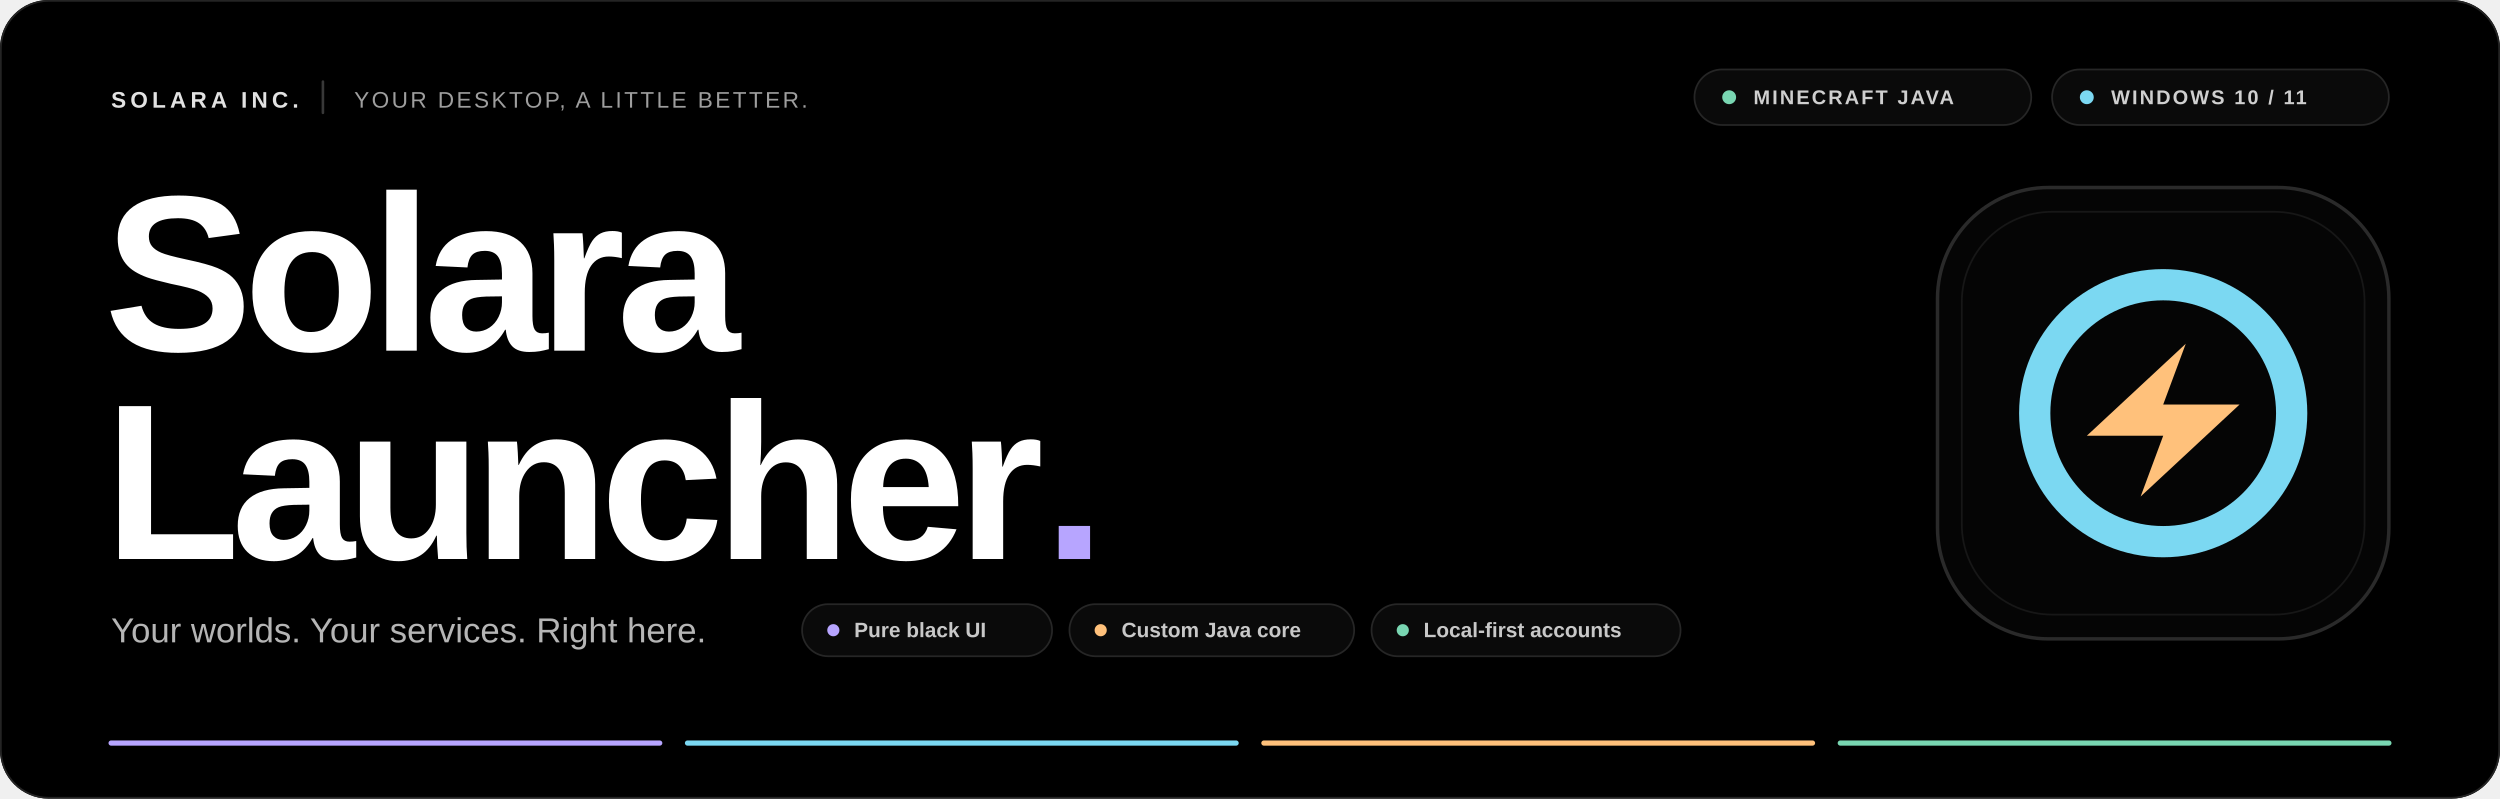
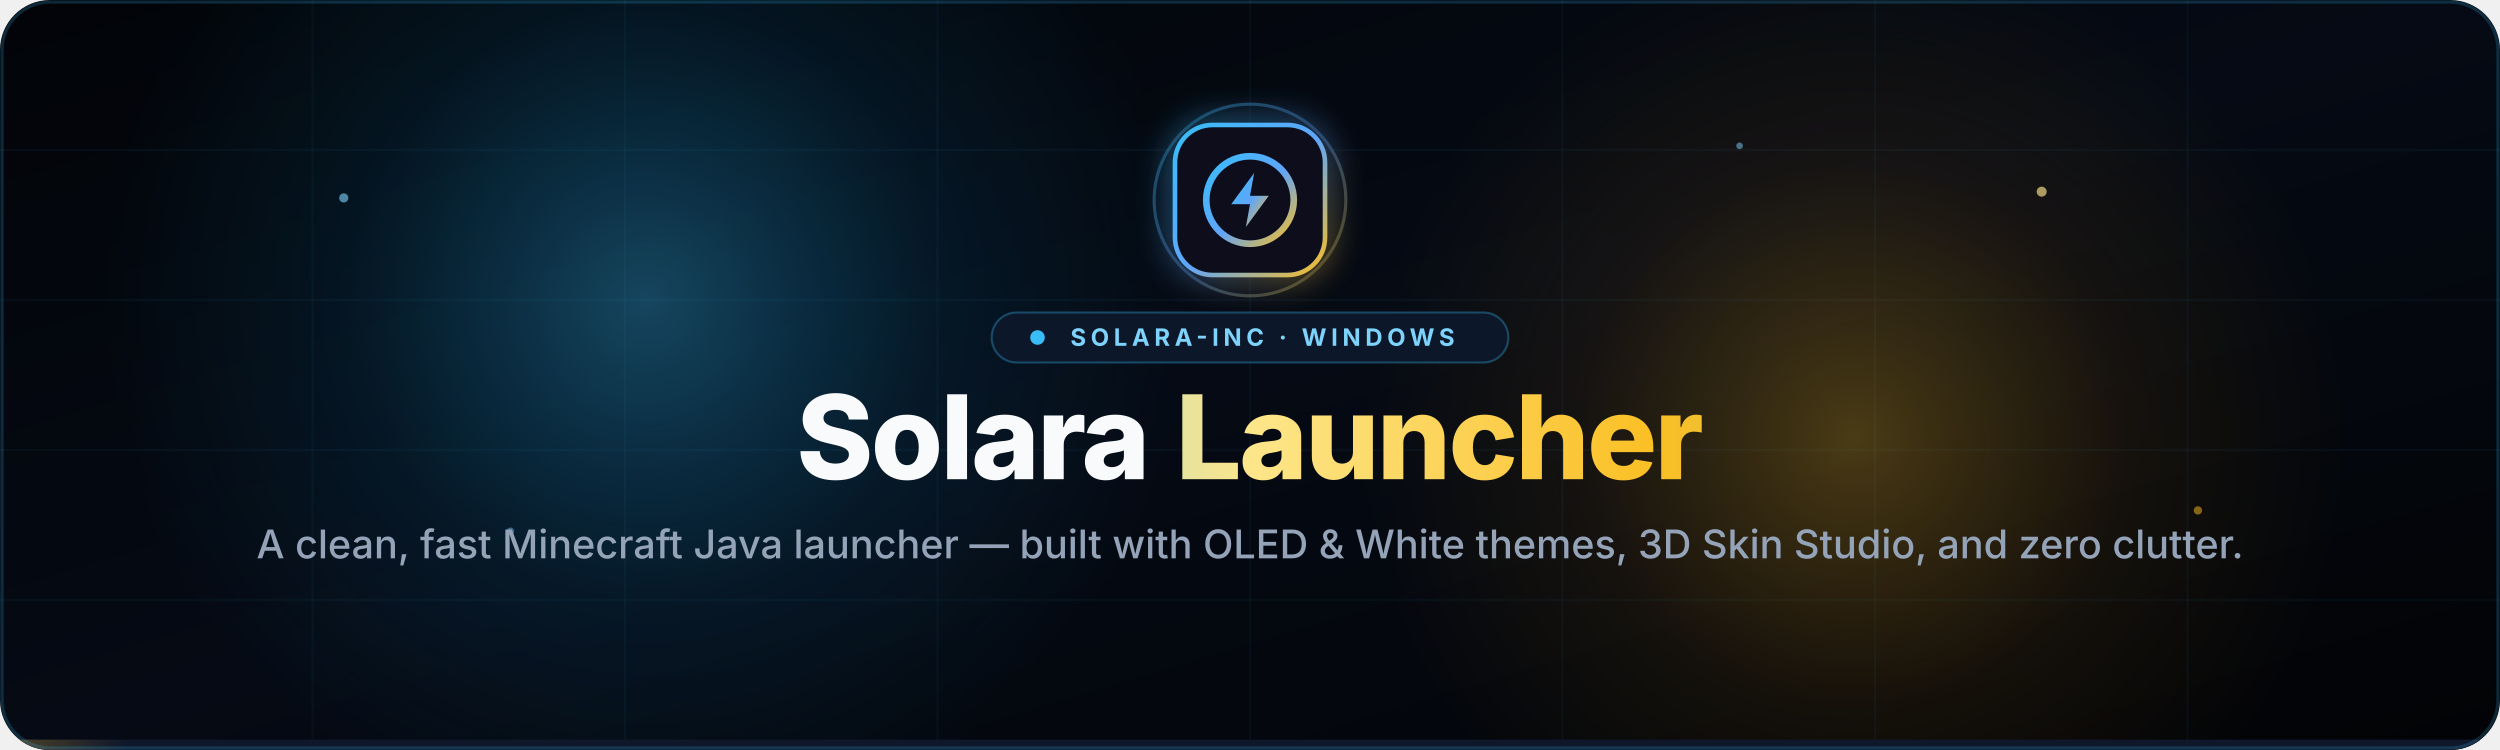
- <svg xmlns="http://www.w3.org/2000/svg" width="1440" height="460" viewBox="0 0 1440 460" fill="none" role="img" aria-labelledby="title description">
-   <rect width="1440" height="460" rx="28" fill="#000" />
-   <rect x=".5" y=".5" width="1439" height="459" rx="27.5" stroke="#242424" />
-   <g font-family="system-ui, -apple-system, 'Segoe UI', Arial, Helvetica, sans-serif">
-     <text x="64" y="62" fill="#E2E2E2" font-size="13" font-weight="700" letter-spacing="2.4">SOLARA INC.</text>
-     <path d="M186 47V65" stroke="#383838" stroke-width="1.5" stroke-linecap="round" />
-     <text x="204" y="62" fill="#9E9E9E" font-size="13" letter-spacing="1.4">YOUR DESKTOP, A LITTLE BETTER.</text>
-     <rect x="976" y="40" width="194" height="32" rx="16" fill="#0A0A0A" stroke="#262626" />
-     <circle cx="996" cy="56" r="4" fill="#79D6B2" />
-     <text x="1010" y="60" fill="#CFCFCF" font-size="11.5" font-weight="600" letter-spacing="1.2">MINECRAFT JAVA</text>
-     <rect x="1182" y="40" width="194" height="32" rx="16" fill="#0A0A0A" stroke="#262626" />
-     <circle cx="1202" cy="56" r="4" fill="#7BD8F2" />
-     <text x="1216" y="60" fill="#CFCFCF" font-size="11.5" font-weight="600" letter-spacing="1.2">WINDOWS 10 / 11</text>
-     <text x="60" y="202" fill="#FFF" font-size="128" font-weight="700" letter-spacing="-5">Solara</text>
-     <text x="60" y="322" fill="#FFF" font-size="128" font-weight="700" letter-spacing="-5">Launcher<tspan fill="#B7A5FF">.</tspan>
+ <svg xmlns="http://www.w3.org/2000/svg" viewBox="0 0 1200 360" width="1200" height="360" role="img" aria-label="Solara Launcher — fast, clean Minecraft Java launcher for Windows">
+   <defs>
+     <linearGradient id="bgGrad" x1="0%" y1="0%" x2="100%" y2="100%">
+       <stop offset="0%" stop-color="#020408" />
+       <stop offset="50%" stop-color="#050a14" />
+       <stop offset="100%" stop-color="#020305" />
+     </linearGradient>
+     <radialGradient id="cyanOrb" cx="50%" cy="50%" r="50%">
+       <stop offset="0%" stop-color="#38bdf8" stop-opacity="0.34" />
+       <stop offset="55%" stop-color="#0ea5e9" stop-opacity="0.09" />
+       <stop offset="100%" stop-color="#0ea5e9" stop-opacity="0" />
+     </radialGradient>
+     <radialGradient id="goldOrb" cx="50%" cy="50%" r="50%">
+       <stop offset="0%" stop-color="#fbbf24" stop-opacity="0.28" />
+       <stop offset="55%" stop-color="#f59e0b" stop-opacity="0.07" />
+       <stop offset="100%" stop-color="#f59e0b" stop-opacity="0" />
+     </radialGradient>
+     <linearGradient id="solaraBrand" x1="0%" y1="0%" x2="100%" y2="100%">
+       <stop offset="0%" stop-color="#38bdf8" />
+       <stop offset="52%" stop-color="#60a5fa" />
+       <stop offset="100%" stop-color="#fbbf24" />
+     </linearGradient>
+     <linearGradient id="textShimmer" x1="-100%" y1="0%" x2="200%" y2="0%">
+       <stop offset="0%" stop-color="#38bdf8" />
+       <stop offset="35%" stop-color="#7dd3fc" />
+       <stop offset="50%" stop-color="#fde68a" />
+       <stop offset="65%" stop-color="#fbbf24" />
+       <stop offset="100%" stop-color="#38bdf8" />
+       <animate attributeName="x1" values="-100%;100%" dur="6s" repeatCount="indefinite" />
+       <animate attributeName="x2" values="200%;400%" dur="6s" repeatCount="indefinite" />
+     </linearGradient>
+     <linearGradient id="railBeam" x1="0%" y1="0%" x2="100%" y2="0%">
+       <stop offset="0%" stop-color="#38bdf8" stop-opacity="0" />
+       <stop offset="30%" stop-color="#38bdf8" stop-opacity="0.85" />
+       <stop offset="55%" stop-color="#fbbf24" stop-opacity="0.9" />
+       <stop offset="100%" stop-color="#fbbf24" stop-opacity="0" />
+     </linearGradient>
+     <clipPath id="cardClip">
+       <rect x="0" y="0" width="1200" height="360" rx="24" />
+     </clipPath>
+     <filter id="softGlow" x="-40%" y="-40%" width="180%" height="180%">
+       <feGaussianBlur stdDeviation="8" result="blur" />
+       <feMerge>
+         <feMergeNode in="blur" />
+         <feMergeNode in="SourceGraphic" />
+       </feMerge>
+     </filter>
+   </defs>
+   <g clip-path="url(#cardClip)">
+     <rect width="1200" height="360" fill="url(#bgGrad)" />
+     <g stroke="#38bdf8" stroke-opacity="0.045" stroke-width="1">
+       <path d="M0 72 H1200 M0 144 H1200 M0 216 H1200 M0 288 H1200" />
+       <path d="M150 0 V360 M300 0 V360 M450 0 V360 M600 0 V360 M750 0 V360 M900 0 V360 M1050 0 V360" />
+     </g>
+     <circle cx="310" cy="145" r="260" fill="url(#cyanOrb)">
+       <animate attributeName="cx" values="280;380;280" dur="11s" repeatCount="indefinite" />
+       <animate attributeName="cy" values="135;190;135" dur="9s" repeatCount="indefinite" />
+     </circle>
+     <circle cx="890" cy="210" r="240" fill="url(#goldOrb)">
+       <animate attributeName="cx" values="920;810;920" dur="12s" repeatCount="indefinite" />
+       <animate attributeName="cy" values="215;155;215" dur="10s" repeatCount="indefinite" />
+     </circle>
+     <g fill="#7dd3fc">
+       <circle cx="165" cy="95" r="2.2" opacity="0.6">
+         <animate attributeName="cy" values="105;72;105" dur="5.2s" repeatCount="indefinite" />
+         <animate attributeName="opacity" values="0.2;0.85;0.2" dur="5.2s" repeatCount="indefinite" />
+       </circle>
+       <circle cx="245" cy="255" r="1.8" opacity="0.45">
+         <animate attributeName="cy" values="265;230;265" dur="6.4s" repeatCount="indefinite" />
+         <animate attributeName="opacity" values="0.15;0.75;0.15" dur="6.4s" repeatCount="indefinite" />
+       </circle>
+       <circle cx="980" cy="92" r="2.4" fill="#fde68a" opacity="0.65">
+         <animate attributeName="cy" values="104;68;104" dur="5.8s" repeatCount="indefinite" />
+         <animate attributeName="opacity" values="0.2;0.9;0.2" dur="5.8s" repeatCount="indefinite" />
+       </circle>
+       <circle cx="1055" cy="245" r="2" fill="#fbbf24" opacity="0.5">
+         <animate attributeName="cy" values="258;222;258" dur="7s" repeatCount="indefinite" />
+         <animate attributeName="opacity" values="0.15;0.8;0.15" dur="7s" repeatCount="indefinite" />
+       </circle>
+       <circle cx="835" cy="70" r="1.6" opacity="0.5">
+         <animate attributeName="cy" values="80;52;80" dur="4.6s" repeatCount="indefinite" />
+       </circle>
+     </g>
+     <g transform="translate(600, 96)">
+       <animateTransform attributeName="transform" type="translate" values="600 98;600 88;600 98" dur="4s" repeatCount="indefinite" />
+       <circle cx="0" cy="0" r="46" fill="none" stroke="url(#solaraBrand)" stroke-width="1.5" opacity="0.35">
+         <animate attributeName="r" values="42;52;42" dur="3.6s" repeatCount="indefinite" />
+         <animate attributeName="opacity" values="0.45;0.1;0.45" dur="3.6s" repeatCount="indefinite" />
+       </circle>
+       <rect x="-36" y="-36" width="72" height="72" rx="18" fill="#09111e" stroke="url(#solaraBrand)" stroke-width="2.2" filter="url(#softGlow)" />
+       <circle cx="0" cy="0" r="21" fill="none" stroke="url(#solaraBrand)" stroke-width="3.2" />
+       <path d="M2 -13 L-9 2 H0 L-2 13 L9 -2 H0 Z" fill="url(#solaraBrand)" />
+     </g>
+     <g transform="translate(600, 162)">
+       <rect x="-124" y="-12" width="248" height="24" rx="12" fill="#0c1829" stroke="#38bdf8" stroke-opacity="0.32" stroke-width="1" />
+       <circle cx="-102" cy="0" r="3.5" fill="#38bdf8">
+         <animate attributeName="opacity" values="1;0.3;1" dur="2s" repeatCount="indefinite" />
+       </circle>
+       <text x="6" y="4" text-anchor="middle" fill="#7dd3fc" font-family="ui-sans-serif, system-ui, -apple-system, Segoe UI, sans-serif" font-size="11.5" font-weight="700" letter-spacing="2.2">SOLARA-INC · WINDOWS</text>
+     </g>
+     <text x="600" y="230" text-anchor="middle" font-family="ui-sans-serif, system-ui, -apple-system, Segoe UI, sans-serif" font-size="56" font-weight="800" letter-spacing="-1.2">
+       <tspan fill="#f8fafc">Solara </tspan>
+       <tspan fill="url(#textShimmer)">Launcher</tspan>
    </text>
-     <text x="64" y="370" fill="#B5B5B5" font-size="20">Your worlds. Your services. Right here.</text>
-     <rect x="462" y="348" width="144" height="30" rx="15" fill="#0A0A0A" stroke="#262626" />
-     <circle cx="480" cy="363" r="3.5" fill="#B7A5FF" />
-     <text x="492" y="367" fill="#C8C8C8" font-size="12" font-weight="600">Pure black UI</text>
-     <rect x="616" y="348" width="164" height="30" rx="15" fill="#0A0A0A" stroke="#262626" />
-     <circle cx="634" cy="363" r="3.5" fill="#FFC17B" />
-     <text x="646" y="367" fill="#C8C8C8" font-size="12" font-weight="600">Custom Java core</text>
-     <rect x="790" y="348" width="178" height="30" rx="15" fill="#0A0A0A" stroke="#262626" />
-     <circle cx="808" cy="363" r="3.5" fill="#79D6B2" />
-     <text x="820" y="367" fill="#C8C8C8" font-size="12" font-weight="600">Local-first accounts</text>
+     <text x="600" y="268" text-anchor="middle" fill="#94a3b8" font-family="ui-sans-serif, system-ui, -apple-system, Segoe UI, sans-serif" font-size="19" font-weight="500">
+       A clean, fast Minecraft Java launcher — built with OLED &amp; White themes, 3D Skin Studio, and zero clutter.
+     </text>
+     <rect x="0" y="355" width="1200" height="5" fill="#0f172a" />
+     <rect x="-360" y="355" width="420" height="5" fill="url(#railBeam)">
+       <animate attributeName="x" values="-420;1200" dur="3.8s" repeatCount="indefinite" />
+     </rect>
+     <rect x="1" y="1" width="1198" height="358" rx="23" fill="none" stroke="#38bdf8" stroke-opacity="0.2" stroke-width="1.5" />
  </g>
-   <rect x="1116" y="108" width="260" height="260" rx="64" fill="#050505" stroke="#2A2A2A" stroke-width="2" />
-   <rect x="1130" y="122" width="232" height="232" rx="52" stroke="#171717" />
-   <circle cx="1246" cy="238" r="74" stroke="#7BD8F2" stroke-width="18" />
-   <path d="M1202 251H1246L1233 286L1290 233H1246L1259 198Z" fill="#FFC17B" />
-   <path d="M64 428H380" stroke="#B7A5FF" stroke-width="3" stroke-linecap="round" />
-   <path d="M396 428H712" stroke="#7BD8F2" stroke-width="3" stroke-linecap="round" />
-   <path d="M728 428H1044" stroke="#FFC17B" stroke-width="3" stroke-linecap="round" />
-   <path d="M1060 428H1376" stroke="#79D6B2" stroke-width="3" stroke-linecap="round" />
</svg>
